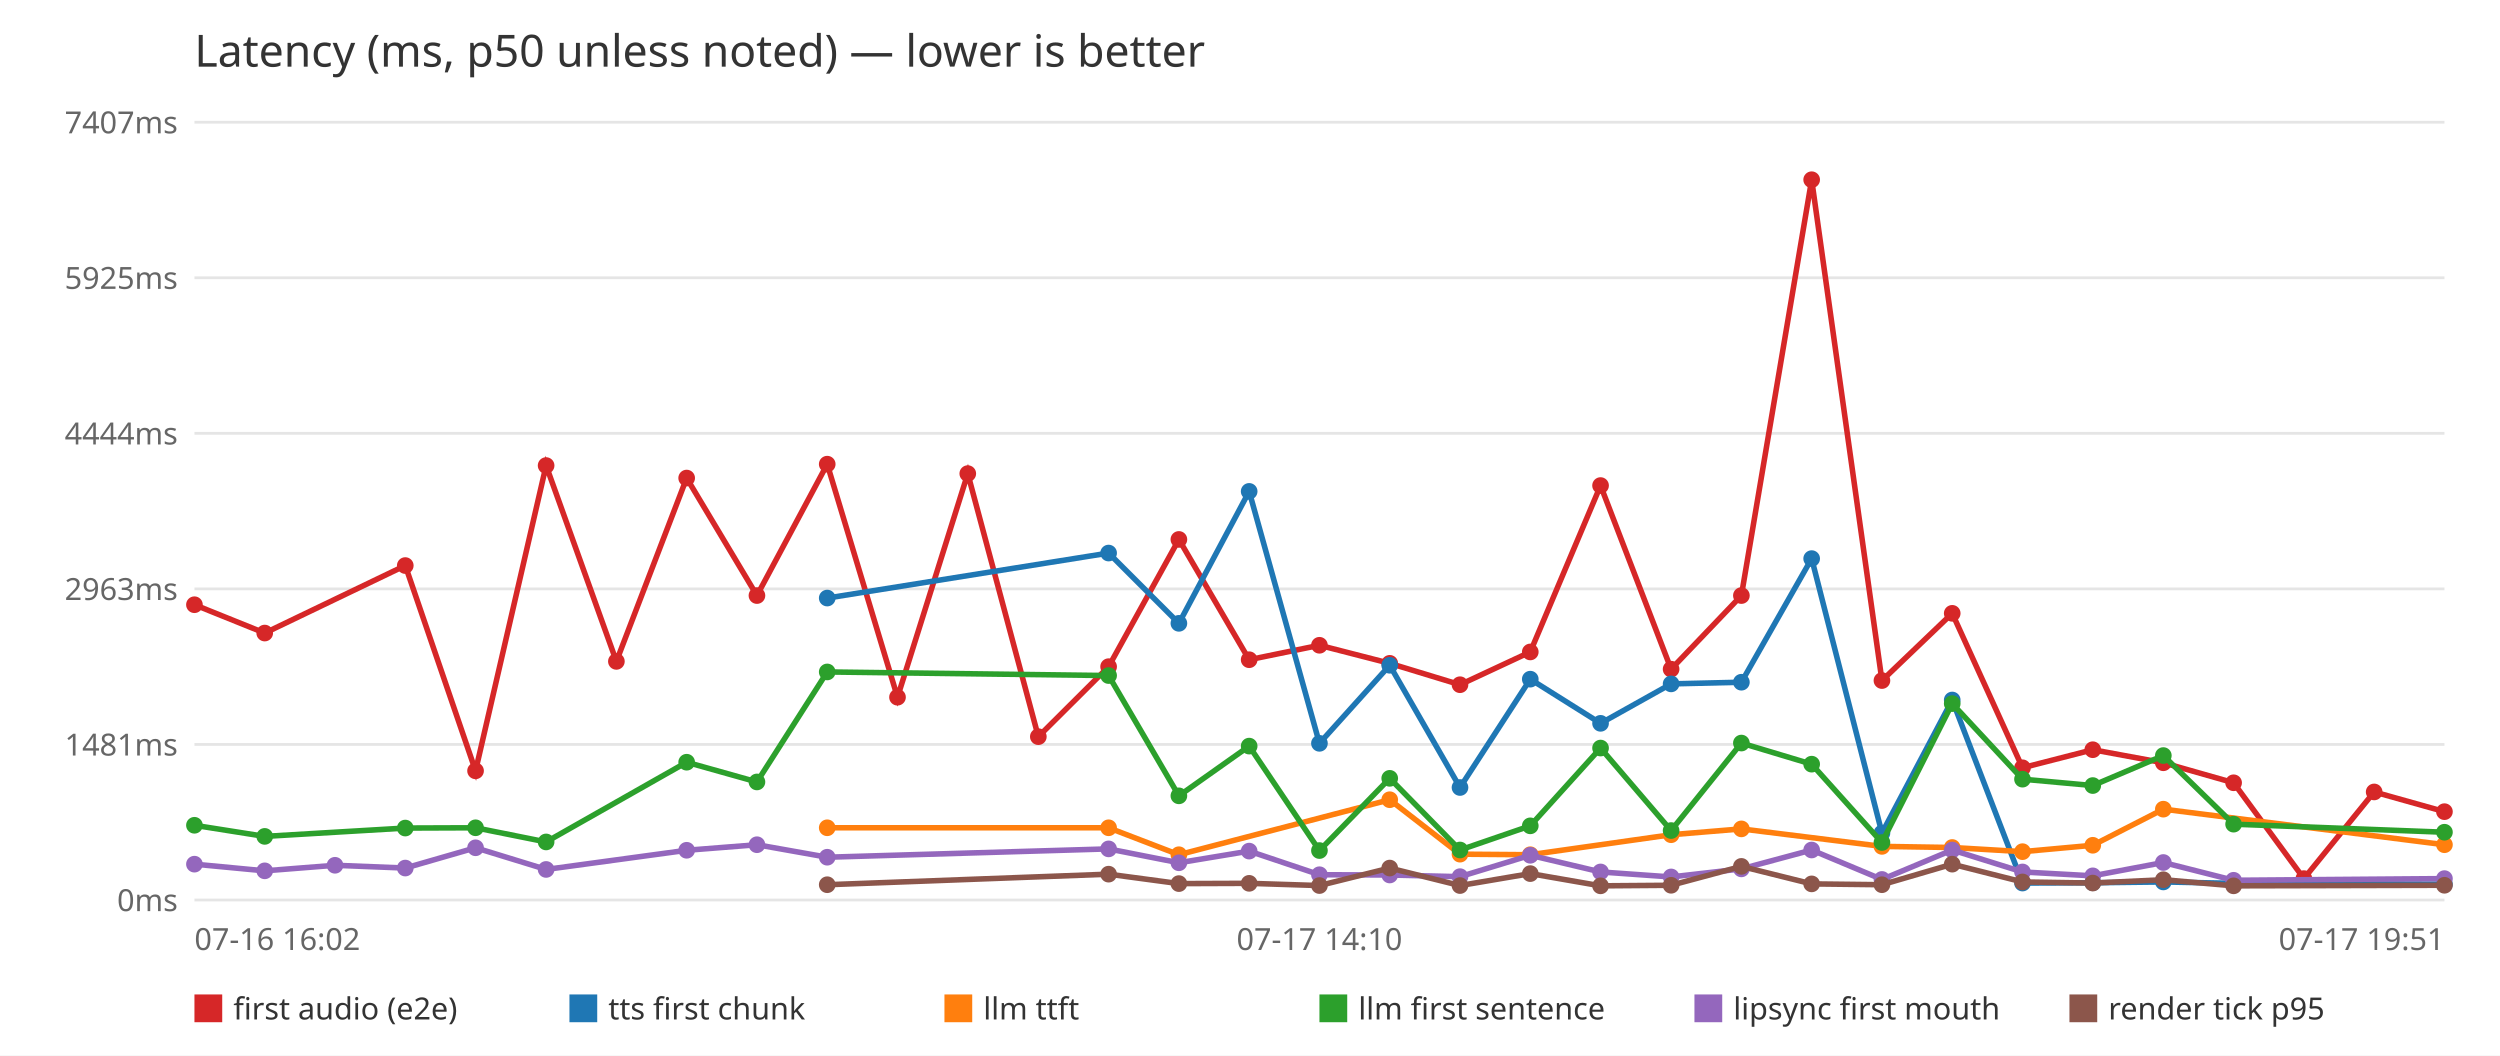
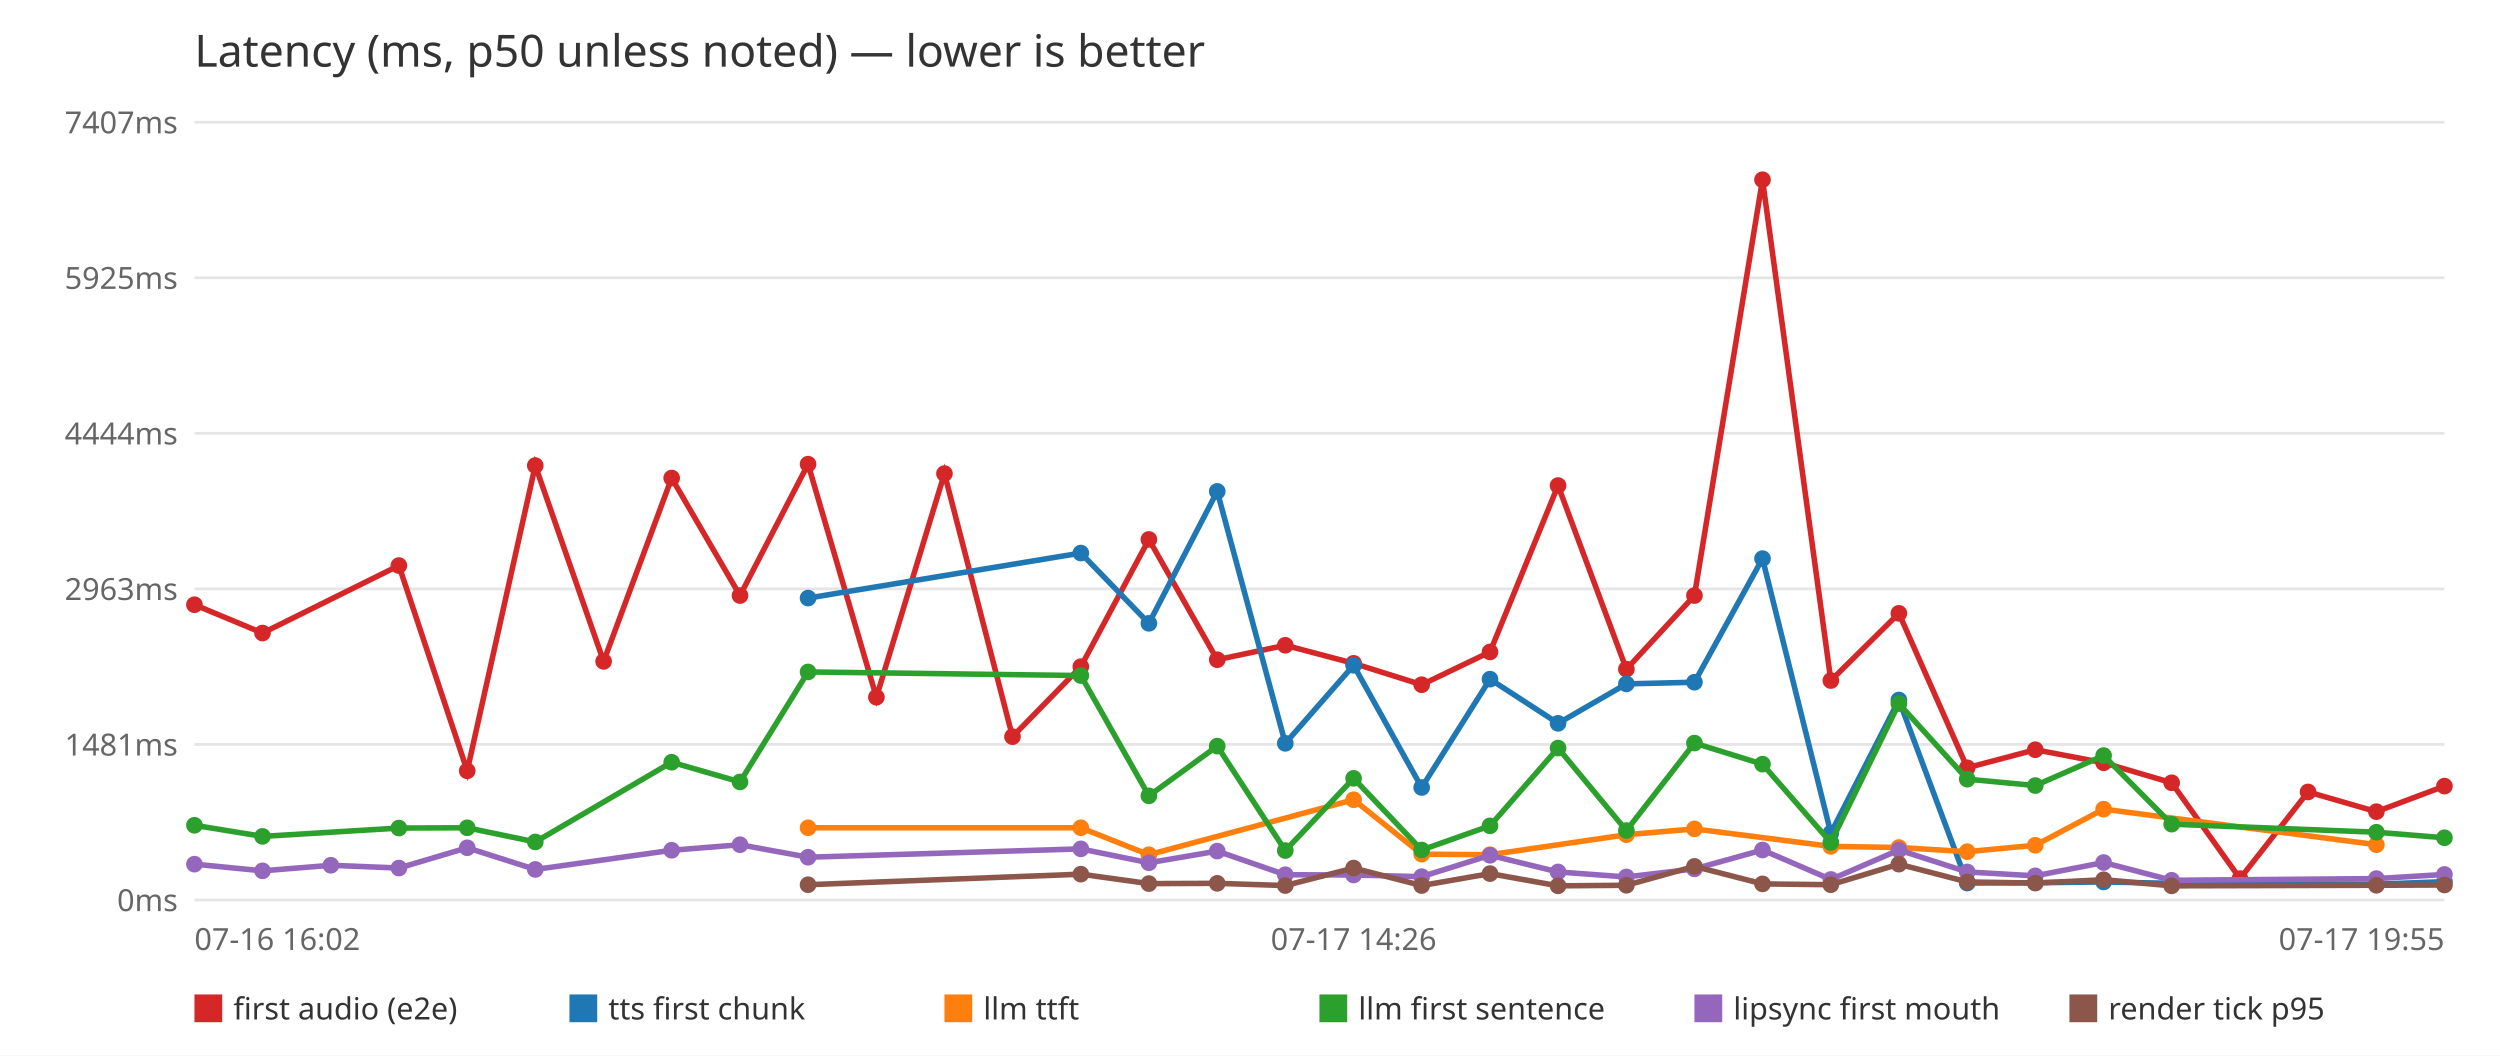
<svg xmlns="http://www.w3.org/2000/svg" width="900" height="380" viewBox="0 0 900 380" font-family="sans-serif">
  <rect width="900" height="380" fill="white" />
  <text x="70" y="24" font-size="16" fill="#333">Latency (ms, p50 unless noted) — lower is better</text>
  <line x1="70" y1="324.0" x2="880" y2="324.0" stroke="#e5e5e5" />
  <text x="64" y="328.0" font-size="11" fill="#666" text-anchor="end">0ms</text>
  <line x1="70" y1="268.0" x2="880" y2="268.0" stroke="#e5e5e5" />
  <text x="64" y="272.0" font-size="11" fill="#666" text-anchor="end">1481ms</text>
  <line x1="70" y1="212.0" x2="880" y2="212.0" stroke="#e5e5e5" />
  <text x="64" y="216.0" font-size="11" fill="#666" text-anchor="end">2963ms</text>
  <line x1="70" y1="156.0" x2="880" y2="156.0" stroke="#e5e5e5" />
  <text x="64" y="160.0" font-size="11" fill="#666" text-anchor="end">4444ms</text>
  <line x1="70" y1="100.0" x2="880" y2="100.0" stroke="#e5e5e5" />
  <text x="64" y="104.0" font-size="11" fill="#666" text-anchor="end">5925ms</text>
  <line x1="70" y1="44.0" x2="880" y2="44.0" stroke="#e5e5e5" />
  <text x="64" y="48.0" font-size="11" fill="#666" text-anchor="end">7407ms</text>
  <text x="70.0" y="342" font-size="11" fill="#666" text-anchor="start">07-16 16:02</text>
-   <text x="475.0" y="342" font-size="11" fill="#666" text-anchor="middle">07-17 14:10</text>
-   <text x="880.0" y="342" font-size="11" fill="#666" text-anchor="end">07-17 19:51</text>
-   <polyline points="70.0,217.7 95.3,227.9 145.9,203.6 171.2,277.5 196.6,167.6 221.9,238.1 247.2,172.1 272.5,214.4 297.8,167.1 323.1,251.0 348.4,170.5 373.8,265.2 399.1,240.0 424.4,194.2 449.7,237.5 475.0,232.3 500.3,238.8 525.6,246.5 550.9,234.7 576.2,174.8 601.6,240.9 626.9,214.4 652.2,64.7 677.5,245.0 702.8,220.8 728.1,276.4 753.4,269.9 778.8,274.6 804.1,281.8 829.4,316.3 854.7,285.1 880.0,292.2" fill="none" stroke="#d62728" stroke-width="2" />
+   <text x="487.3" y="342" font-size="11" fill="#666" text-anchor="middle">07-17 14:26</text>
+   <text x="880.0" y="342" font-size="11" fill="#666" text-anchor="end">07-17 19:55</text>
+   <polyline points="70.0,217.7 94.5,227.9 143.6,203.6 168.2,277.5 192.7,167.6 217.3,238.1 241.8,172.1 266.4,214.4 290.9,167.1 315.5,251.0 340.0,170.5 364.5,265.2 389.1,240.0 413.6,194.2 438.2,237.5 462.7,232.3 487.3,238.8 511.8,246.5 536.4,234.7 560.9,174.8 585.5,240.9 610.0,214.4 634.5,64.7 659.1,245.0 683.6,220.8 708.2,276.4 732.7,269.9 757.3,274.6 781.8,281.8 806.4,316.3 830.9,285.1 855.5,292.2 880.0,283.0" fill="none" stroke="#d62728" stroke-width="2" />
  <circle cx="70.0" cy="217.7" r="3" fill="#d62728" />
-   <circle cx="95.3" cy="227.9" r="3" fill="#d62728" />
-   <circle cx="145.9" cy="203.6" r="3" fill="#d62728" />
-   <circle cx="171.2" cy="277.5" r="3" fill="#d62728" />
-   <circle cx="196.6" cy="167.6" r="3" fill="#d62728" />
-   <circle cx="221.9" cy="238.1" r="3" fill="#d62728" />
-   <circle cx="247.2" cy="172.1" r="3" fill="#d62728" />
-   <circle cx="272.5" cy="214.4" r="3" fill="#d62728" />
-   <circle cx="297.8" cy="167.1" r="3" fill="#d62728" />
-   <circle cx="323.1" cy="251.0" r="3" fill="#d62728" />
-   <circle cx="348.4" cy="170.5" r="3" fill="#d62728" />
-   <circle cx="373.8" cy="265.2" r="3" fill="#d62728" />
-   <circle cx="399.1" cy="240.0" r="3" fill="#d62728" />
-   <circle cx="424.4" cy="194.2" r="3" fill="#d62728" />
-   <circle cx="449.7" cy="237.5" r="3" fill="#d62728" />
-   <circle cx="475.0" cy="232.3" r="3" fill="#d62728" />
-   <circle cx="500.3" cy="238.8" r="3" fill="#d62728" />
-   <circle cx="525.6" cy="246.5" r="3" fill="#d62728" />
-   <circle cx="550.9" cy="234.7" r="3" fill="#d62728" />
-   <circle cx="576.2" cy="174.8" r="3" fill="#d62728" />
-   <circle cx="601.6" cy="240.9" r="3" fill="#d62728" />
-   <circle cx="626.9" cy="214.4" r="3" fill="#d62728" />
-   <circle cx="652.2" cy="64.7" r="3" fill="#d62728" />
-   <circle cx="677.5" cy="245.0" r="3" fill="#d62728" />
-   <circle cx="702.8" cy="220.8" r="3" fill="#d62728" />
-   <circle cx="728.1" cy="276.4" r="3" fill="#d62728" />
-   <circle cx="753.4" cy="269.9" r="3" fill="#d62728" />
-   <circle cx="778.8" cy="274.6" r="3" fill="#d62728" />
-   <circle cx="804.1" cy="281.8" r="3" fill="#d62728" />
-   <circle cx="829.4" cy="316.3" r="3" fill="#d62728" />
-   <circle cx="854.7" cy="285.1" r="3" fill="#d62728" />
-   <circle cx="880.0" cy="292.2" r="3" fill="#d62728" />
+   <circle cx="94.5" cy="227.9" r="3" fill="#d62728" />
+   <circle cx="143.6" cy="203.6" r="3" fill="#d62728" />
+   <circle cx="168.2" cy="277.5" r="3" fill="#d62728" />
+   <circle cx="192.7" cy="167.6" r="3" fill="#d62728" />
+   <circle cx="217.3" cy="238.1" r="3" fill="#d62728" />
+   <circle cx="241.8" cy="172.1" r="3" fill="#d62728" />
+   <circle cx="266.4" cy="214.4" r="3" fill="#d62728" />
+   <circle cx="290.9" cy="167.1" r="3" fill="#d62728" />
+   <circle cx="315.5" cy="251.0" r="3" fill="#d62728" />
+   <circle cx="340.0" cy="170.5" r="3" fill="#d62728" />
+   <circle cx="364.5" cy="265.2" r="3" fill="#d62728" />
+   <circle cx="389.1" cy="240.0" r="3" fill="#d62728" />
+   <circle cx="413.6" cy="194.2" r="3" fill="#d62728" />
+   <circle cx="438.2" cy="237.5" r="3" fill="#d62728" />
+   <circle cx="462.7" cy="232.3" r="3" fill="#d62728" />
+   <circle cx="487.3" cy="238.8" r="3" fill="#d62728" />
+   <circle cx="511.8" cy="246.5" r="3" fill="#d62728" />
+   <circle cx="536.4" cy="234.7" r="3" fill="#d62728" />
+   <circle cx="560.9" cy="174.8" r="3" fill="#d62728" />
+   <circle cx="585.5" cy="240.9" r="3" fill="#d62728" />
+   <circle cx="610.0" cy="214.4" r="3" fill="#d62728" />
+   <circle cx="634.5" cy="64.7" r="3" fill="#d62728" />
+   <circle cx="659.1" cy="245.0" r="3" fill="#d62728" />
+   <circle cx="683.6" cy="220.8" r="3" fill="#d62728" />
+   <circle cx="708.2" cy="276.4" r="3" fill="#d62728" />
+   <circle cx="732.7" cy="269.9" r="3" fill="#d62728" />
+   <circle cx="757.3" cy="274.6" r="3" fill="#d62728" />
+   <circle cx="781.8" cy="281.8" r="3" fill="#d62728" />
+   <circle cx="806.4" cy="316.3" r="3" fill="#d62728" />
+   <circle cx="830.9" cy="285.1" r="3" fill="#d62728" />
+   <circle cx="855.5" cy="292.2" r="3" fill="#d62728" />
+   <circle cx="880.0" cy="283.0" r="3" fill="#d62728" />
  <rect x="70.0" y="358" width="10" height="10" fill="#d62728" />
  <text x="84.0" y="367" font-size="11" fill="#333">first audio (e2e)</text>
-   <polyline points="297.8,215.3 399.1,199.1 424.4,224.4 449.7,176.9 475.0,267.6 500.3,239.5 525.6,283.5 550.9,244.5 576.2,260.4 601.6,246.2 626.9,245.6 652.2,201.1 677.5,299.9 702.8,252.0 728.1,317.9 753.4,317.8 778.8,317.5 804.1,318.0 880.0,318.3" fill="none" stroke="#1f77b4" stroke-width="2" />
-   <circle cx="297.8" cy="215.3" r="3" fill="#1f77b4" />
-   <circle cx="399.1" cy="199.1" r="3" fill="#1f77b4" />
-   <circle cx="424.4" cy="224.4" r="3" fill="#1f77b4" />
-   <circle cx="449.7" cy="176.9" r="3" fill="#1f77b4" />
-   <circle cx="475.0" cy="267.6" r="3" fill="#1f77b4" />
-   <circle cx="500.3" cy="239.5" r="3" fill="#1f77b4" />
-   <circle cx="525.6" cy="283.5" r="3" fill="#1f77b4" />
-   <circle cx="550.9" cy="244.5" r="3" fill="#1f77b4" />
-   <circle cx="576.2" cy="260.4" r="3" fill="#1f77b4" />
-   <circle cx="601.6" cy="246.2" r="3" fill="#1f77b4" />
-   <circle cx="626.9" cy="245.6" r="3" fill="#1f77b4" />
-   <circle cx="652.2" cy="201.1" r="3" fill="#1f77b4" />
-   <circle cx="677.5" cy="299.9" r="3" fill="#1f77b4" />
-   <circle cx="702.8" cy="252.0" r="3" fill="#1f77b4" />
-   <circle cx="728.1" cy="317.9" r="3" fill="#1f77b4" />
-   <circle cx="753.4" cy="317.8" r="3" fill="#1f77b4" />
-   <circle cx="778.8" cy="317.5" r="3" fill="#1f77b4" />
-   <circle cx="804.1" cy="318.0" r="3" fill="#1f77b4" />
-   <circle cx="880.0" cy="318.3" r="3" fill="#1f77b4" />
+   <polyline points="290.9,215.3 389.1,199.1 413.6,224.4 438.2,176.9 462.7,267.6 487.3,239.5 511.8,283.5 536.4,244.5 560.9,260.4 585.5,246.2 610.0,245.6 634.5,201.1 659.1,299.9 683.6,252.0 708.2,317.9 732.7,317.8 757.3,317.5 781.8,318.0 855.5,318.3 880.0,317.4" fill="none" stroke="#1f77b4" stroke-width="2" />
+   <circle cx="290.9" cy="215.3" r="3" fill="#1f77b4" />
+   <circle cx="389.1" cy="199.1" r="3" fill="#1f77b4" />
+   <circle cx="413.6" cy="224.4" r="3" fill="#1f77b4" />
+   <circle cx="438.2" cy="176.9" r="3" fill="#1f77b4" />
+   <circle cx="462.7" cy="267.6" r="3" fill="#1f77b4" />
+   <circle cx="487.3" cy="239.5" r="3" fill="#1f77b4" />
+   <circle cx="511.8" cy="283.5" r="3" fill="#1f77b4" />
+   <circle cx="536.4" cy="244.5" r="3" fill="#1f77b4" />
+   <circle cx="560.9" cy="260.4" r="3" fill="#1f77b4" />
+   <circle cx="585.5" cy="246.2" r="3" fill="#1f77b4" />
+   <circle cx="610.0" cy="245.6" r="3" fill="#1f77b4" />
+   <circle cx="634.5" cy="201.1" r="3" fill="#1f77b4" />
+   <circle cx="659.1" cy="299.9" r="3" fill="#1f77b4" />
+   <circle cx="683.6" cy="252.0" r="3" fill="#1f77b4" />
+   <circle cx="708.2" cy="317.9" r="3" fill="#1f77b4" />
+   <circle cx="732.7" cy="317.8" r="3" fill="#1f77b4" />
+   <circle cx="757.3" cy="317.5" r="3" fill="#1f77b4" />
+   <circle cx="781.8" cy="318.0" r="3" fill="#1f77b4" />
+   <circle cx="855.5" cy="318.3" r="3" fill="#1f77b4" />
+   <circle cx="880.0" cy="317.4" r="3" fill="#1f77b4" />
  <rect x="205.0" y="358" width="10" height="10" fill="#1f77b4" />
  <text x="219.0" y="367" font-size="11" fill="#333">tts first chunk</text>
-   <polyline points="297.8,298.0 399.1,298.0 424.4,307.7 500.3,287.9 525.6,307.5 550.9,307.7 601.6,300.5 626.9,298.4 677.5,304.7 702.8,305.1 728.1,306.6 753.4,304.3 778.8,291.3 880.0,304.1" fill="none" stroke="#ff7f0e" stroke-width="2" />
-   <circle cx="297.8" cy="298.0" r="3" fill="#ff7f0e" />
-   <circle cx="399.1" cy="298.0" r="3" fill="#ff7f0e" />
-   <circle cx="424.4" cy="307.7" r="3" fill="#ff7f0e" />
-   <circle cx="500.3" cy="287.9" r="3" fill="#ff7f0e" />
-   <circle cx="525.6" cy="307.5" r="3" fill="#ff7f0e" />
-   <circle cx="550.9" cy="307.7" r="3" fill="#ff7f0e" />
-   <circle cx="601.6" cy="300.5" r="3" fill="#ff7f0e" />
-   <circle cx="626.9" cy="298.4" r="3" fill="#ff7f0e" />
-   <circle cx="677.5" cy="304.7" r="3" fill="#ff7f0e" />
-   <circle cx="702.8" cy="305.1" r="3" fill="#ff7f0e" />
-   <circle cx="728.1" cy="306.6" r="3" fill="#ff7f0e" />
-   <circle cx="753.4" cy="304.3" r="3" fill="#ff7f0e" />
-   <circle cx="778.8" cy="291.3" r="3" fill="#ff7f0e" />
-   <circle cx="880.0" cy="304.1" r="3" fill="#ff7f0e" />
+   <polyline points="290.9,298.0 389.1,298.0 413.6,307.7 487.3,287.9 511.8,307.5 536.4,307.7 585.5,300.5 610.0,298.4 659.1,304.7 683.6,305.1 708.2,306.6 732.7,304.3 757.3,291.3 855.5,304.1" fill="none" stroke="#ff7f0e" stroke-width="2" />
+   <circle cx="290.9" cy="298.0" r="3" fill="#ff7f0e" />
+   <circle cx="389.1" cy="298.0" r="3" fill="#ff7f0e" />
+   <circle cx="413.6" cy="307.7" r="3" fill="#ff7f0e" />
+   <circle cx="487.3" cy="287.9" r="3" fill="#ff7f0e" />
+   <circle cx="511.8" cy="307.5" r="3" fill="#ff7f0e" />
+   <circle cx="536.4" cy="307.7" r="3" fill="#ff7f0e" />
+   <circle cx="585.5" cy="300.5" r="3" fill="#ff7f0e" />
+   <circle cx="610.0" cy="298.4" r="3" fill="#ff7f0e" />
+   <circle cx="659.1" cy="304.7" r="3" fill="#ff7f0e" />
+   <circle cx="683.6" cy="305.1" r="3" fill="#ff7f0e" />
+   <circle cx="708.2" cy="306.6" r="3" fill="#ff7f0e" />
+   <circle cx="732.7" cy="304.3" r="3" fill="#ff7f0e" />
+   <circle cx="757.3" cy="291.3" r="3" fill="#ff7f0e" />
+   <circle cx="855.5" cy="304.1" r="3" fill="#ff7f0e" />
  <rect x="340.0" y="358" width="10" height="10" fill="#ff7f0e" />
  <text x="354.0" y="367" font-size="11" fill="#333">llm ttft</text>
-   <polyline points="70.0,297.1 95.3,301.1 145.9,298.1 171.2,298.0 196.6,303.1 247.2,274.4 272.5,281.5 297.8,241.9 399.1,243.2 424.4,286.5 449.7,268.6 475.0,306.2 500.3,280.2 525.6,306.0 550.9,297.3 576.2,269.3 601.6,299.0 626.9,267.5 652.2,275.1 677.5,303.3 702.8,253.3 728.1,280.5 753.4,282.8 778.8,272.0 804.1,296.7 880.0,299.6" fill="none" stroke="#2ca02c" stroke-width="2" />
+   <polyline points="70.0,297.1 94.5,301.1 143.6,298.1 168.2,298.0 192.7,303.1 241.8,274.4 266.4,281.5 290.9,241.9 389.1,243.2 413.6,286.5 438.2,268.6 462.7,306.2 487.3,280.2 511.8,306.0 536.4,297.3 560.9,269.3 585.5,299.0 610.0,267.5 634.5,275.1 659.1,303.3 683.6,253.3 708.2,280.5 732.7,282.8 757.3,272.0 781.8,296.7 855.5,299.6 880.0,301.6" fill="none" stroke="#2ca02c" stroke-width="2" />
  <circle cx="70.0" cy="297.1" r="3" fill="#2ca02c" />
-   <circle cx="95.3" cy="301.1" r="3" fill="#2ca02c" />
-   <circle cx="145.9" cy="298.1" r="3" fill="#2ca02c" />
-   <circle cx="171.2" cy="298.0" r="3" fill="#2ca02c" />
-   <circle cx="196.6" cy="303.1" r="3" fill="#2ca02c" />
-   <circle cx="247.2" cy="274.4" r="3" fill="#2ca02c" />
-   <circle cx="272.5" cy="281.5" r="3" fill="#2ca02c" />
-   <circle cx="297.8" cy="241.9" r="3" fill="#2ca02c" />
-   <circle cx="399.1" cy="243.2" r="3" fill="#2ca02c" />
-   <circle cx="424.4" cy="286.5" r="3" fill="#2ca02c" />
-   <circle cx="449.7" cy="268.6" r="3" fill="#2ca02c" />
-   <circle cx="475.0" cy="306.2" r="3" fill="#2ca02c" />
-   <circle cx="500.3" cy="280.2" r="3" fill="#2ca02c" />
-   <circle cx="525.6" cy="306.0" r="3" fill="#2ca02c" />
-   <circle cx="550.9" cy="297.3" r="3" fill="#2ca02c" />
-   <circle cx="576.2" cy="269.3" r="3" fill="#2ca02c" />
-   <circle cx="601.6" cy="299.0" r="3" fill="#2ca02c" />
-   <circle cx="626.9" cy="267.5" r="3" fill="#2ca02c" />
-   <circle cx="652.2" cy="275.1" r="3" fill="#2ca02c" />
-   <circle cx="677.5" cy="303.3" r="3" fill="#2ca02c" />
-   <circle cx="702.8" cy="253.3" r="3" fill="#2ca02c" />
-   <circle cx="728.1" cy="280.5" r="3" fill="#2ca02c" />
-   <circle cx="753.4" cy="282.8" r="3" fill="#2ca02c" />
-   <circle cx="778.8" cy="272.0" r="3" fill="#2ca02c" />
-   <circle cx="804.1" cy="296.7" r="3" fill="#2ca02c" />
-   <circle cx="880.0" cy="299.6" r="3" fill="#2ca02c" />
+   <circle cx="94.5" cy="301.1" r="3" fill="#2ca02c" />
+   <circle cx="143.6" cy="298.1" r="3" fill="#2ca02c" />
+   <circle cx="168.2" cy="298.0" r="3" fill="#2ca02c" />
+   <circle cx="192.7" cy="303.1" r="3" fill="#2ca02c" />
+   <circle cx="241.8" cy="274.4" r="3" fill="#2ca02c" />
+   <circle cx="266.4" cy="281.5" r="3" fill="#2ca02c" />
+   <circle cx="290.9" cy="241.9" r="3" fill="#2ca02c" />
+   <circle cx="389.1" cy="243.2" r="3" fill="#2ca02c" />
+   <circle cx="413.6" cy="286.5" r="3" fill="#2ca02c" />
+   <circle cx="438.2" cy="268.6" r="3" fill="#2ca02c" />
+   <circle cx="462.7" cy="306.2" r="3" fill="#2ca02c" />
+   <circle cx="487.3" cy="280.2" r="3" fill="#2ca02c" />
+   <circle cx="511.8" cy="306.0" r="3" fill="#2ca02c" />
+   <circle cx="536.4" cy="297.3" r="3" fill="#2ca02c" />
+   <circle cx="560.9" cy="269.3" r="3" fill="#2ca02c" />
+   <circle cx="585.5" cy="299.0" r="3" fill="#2ca02c" />
+   <circle cx="610.0" cy="267.5" r="3" fill="#2ca02c" />
+   <circle cx="634.5" cy="275.1" r="3" fill="#2ca02c" />
+   <circle cx="659.1" cy="303.3" r="3" fill="#2ca02c" />
+   <circle cx="683.6" cy="253.3" r="3" fill="#2ca02c" />
+   <circle cx="708.2" cy="280.5" r="3" fill="#2ca02c" />
+   <circle cx="732.7" cy="282.8" r="3" fill="#2ca02c" />
+   <circle cx="757.3" cy="272.0" r="3" fill="#2ca02c" />
+   <circle cx="781.8" cy="296.7" r="3" fill="#2ca02c" />
+   <circle cx="855.5" cy="299.6" r="3" fill="#2ca02c" />
+   <circle cx="880.0" cy="301.6" r="3" fill="#2ca02c" />
  <rect x="475.0" y="358" width="10" height="10" fill="#2ca02c" />
  <text x="489.0" y="367" font-size="11" fill="#333">llm first sentence</text>
-   <polyline points="70.0,311.1 95.3,313.5 120.6,311.5 145.9,312.5 171.2,305.2 196.6,313.0 247.2,306.1 272.5,304.1 297.8,308.6 399.1,305.6 424.4,310.6 449.7,306.4 475.0,314.9 500.3,315.0 525.6,315.6 550.9,307.9 576.2,313.9 601.6,315.7 626.9,312.8 652.2,306.0 677.5,316.6 702.8,306.0 728.1,313.9 753.4,315.3 778.8,310.5 804.1,316.9 880.0,316.3" fill="none" stroke="#9467bd" stroke-width="2" />
+   <polyline points="70.0,311.1 94.5,313.5 119.1,311.5 143.6,312.5 168.2,305.2 192.7,313.0 241.8,306.1 266.4,304.1 290.9,308.6 389.1,305.6 413.6,310.6 438.2,306.4 462.7,314.9 487.3,315.0 511.8,315.6 536.4,307.9 560.9,313.9 585.5,315.7 610.0,312.8 634.5,306.0 659.1,316.6 683.6,306.0 708.2,313.9 732.7,315.3 757.3,310.5 781.8,316.9 855.5,316.3 880.0,314.8" fill="none" stroke="#9467bd" stroke-width="2" />
  <circle cx="70.0" cy="311.1" r="3" fill="#9467bd" />
-   <circle cx="95.3" cy="313.5" r="3" fill="#9467bd" />
-   <circle cx="120.6" cy="311.5" r="3" fill="#9467bd" />
-   <circle cx="145.9" cy="312.5" r="3" fill="#9467bd" />
-   <circle cx="171.2" cy="305.2" r="3" fill="#9467bd" />
-   <circle cx="196.6" cy="313.0" r="3" fill="#9467bd" />
-   <circle cx="247.2" cy="306.1" r="3" fill="#9467bd" />
-   <circle cx="272.5" cy="304.1" r="3" fill="#9467bd" />
-   <circle cx="297.8" cy="308.6" r="3" fill="#9467bd" />
-   <circle cx="399.1" cy="305.6" r="3" fill="#9467bd" />
-   <circle cx="424.4" cy="310.6" r="3" fill="#9467bd" />
-   <circle cx="449.7" cy="306.4" r="3" fill="#9467bd" />
-   <circle cx="475.0" cy="314.9" r="3" fill="#9467bd" />
-   <circle cx="500.3" cy="315.0" r="3" fill="#9467bd" />
-   <circle cx="525.6" cy="315.6" r="3" fill="#9467bd" />
-   <circle cx="550.9" cy="307.9" r="3" fill="#9467bd" />
-   <circle cx="576.2" cy="313.9" r="3" fill="#9467bd" />
-   <circle cx="601.6" cy="315.7" r="3" fill="#9467bd" />
-   <circle cx="626.9" cy="312.8" r="3" fill="#9467bd" />
-   <circle cx="652.2" cy="306.0" r="3" fill="#9467bd" />
-   <circle cx="677.5" cy="316.6" r="3" fill="#9467bd" />
-   <circle cx="702.8" cy="306.0" r="3" fill="#9467bd" />
-   <circle cx="728.1" cy="313.9" r="3" fill="#9467bd" />
-   <circle cx="753.4" cy="315.3" r="3" fill="#9467bd" />
-   <circle cx="778.8" cy="310.5" r="3" fill="#9467bd" />
-   <circle cx="804.1" cy="316.9" r="3" fill="#9467bd" />
-   <circle cx="880.0" cy="316.3" r="3" fill="#9467bd" />
+   <circle cx="94.5" cy="313.5" r="3" fill="#9467bd" />
+   <circle cx="119.1" cy="311.5" r="3" fill="#9467bd" />
+   <circle cx="143.6" cy="312.5" r="3" fill="#9467bd" />
+   <circle cx="168.2" cy="305.2" r="3" fill="#9467bd" />
+   <circle cx="192.7" cy="313.0" r="3" fill="#9467bd" />
+   <circle cx="241.8" cy="306.1" r="3" fill="#9467bd" />
+   <circle cx="266.4" cy="304.1" r="3" fill="#9467bd" />
+   <circle cx="290.9" cy="308.6" r="3" fill="#9467bd" />
+   <circle cx="389.1" cy="305.6" r="3" fill="#9467bd" />
+   <circle cx="413.6" cy="310.6" r="3" fill="#9467bd" />
+   <circle cx="438.2" cy="306.4" r="3" fill="#9467bd" />
+   <circle cx="462.7" cy="314.9" r="3" fill="#9467bd" />
+   <circle cx="487.3" cy="315.0" r="3" fill="#9467bd" />
+   <circle cx="511.8" cy="315.6" r="3" fill="#9467bd" />
+   <circle cx="536.4" cy="307.9" r="3" fill="#9467bd" />
+   <circle cx="560.9" cy="313.9" r="3" fill="#9467bd" />
+   <circle cx="585.5" cy="315.7" r="3" fill="#9467bd" />
+   <circle cx="610.0" cy="312.8" r="3" fill="#9467bd" />
+   <circle cx="634.5" cy="306.0" r="3" fill="#9467bd" />
+   <circle cx="659.1" cy="316.6" r="3" fill="#9467bd" />
+   <circle cx="683.6" cy="306.0" r="3" fill="#9467bd" />
+   <circle cx="708.2" cy="313.9" r="3" fill="#9467bd" />
+   <circle cx="732.7" cy="315.3" r="3" fill="#9467bd" />
+   <circle cx="757.3" cy="310.5" r="3" fill="#9467bd" />
+   <circle cx="781.8" cy="316.9" r="3" fill="#9467bd" />
+   <circle cx="855.5" cy="316.3" r="3" fill="#9467bd" />
+   <circle cx="880.0" cy="314.8" r="3" fill="#9467bd" />
  <rect x="610.0" y="358" width="10" height="10" fill="#9467bd" />
  <text x="624.0" y="367" font-size="11" fill="#333">lipsync first mouth</text>
-   <polyline points="297.8,318.5 399.1,314.7 424.4,318.1 449.7,318.0 475.0,318.8 500.3,312.5 525.6,318.8 550.9,314.5 576.2,318.9 601.6,318.7 626.9,311.9 652.2,318.2 677.5,318.5 702.8,311.1 728.1,317.5 753.4,317.9 778.8,316.7 804.1,318.9 880.0,318.7" fill="none" stroke="#8c564b" stroke-width="2" />
-   <circle cx="297.8" cy="318.5" r="3" fill="#8c564b" />
-   <circle cx="399.1" cy="314.7" r="3" fill="#8c564b" />
-   <circle cx="424.4" cy="318.1" r="3" fill="#8c564b" />
-   <circle cx="449.7" cy="318.0" r="3" fill="#8c564b" />
-   <circle cx="475.0" cy="318.8" r="3" fill="#8c564b" />
-   <circle cx="500.3" cy="312.5" r="3" fill="#8c564b" />
-   <circle cx="525.6" cy="318.8" r="3" fill="#8c564b" />
-   <circle cx="550.9" cy="314.5" r="3" fill="#8c564b" />
-   <circle cx="576.2" cy="318.9" r="3" fill="#8c564b" />
-   <circle cx="601.6" cy="318.7" r="3" fill="#8c564b" />
-   <circle cx="626.9" cy="311.9" r="3" fill="#8c564b" />
-   <circle cx="652.2" cy="318.2" r="3" fill="#8c564b" />
-   <circle cx="677.5" cy="318.5" r="3" fill="#8c564b" />
-   <circle cx="702.8" cy="311.1" r="3" fill="#8c564b" />
-   <circle cx="728.1" cy="317.5" r="3" fill="#8c564b" />
-   <circle cx="753.4" cy="317.9" r="3" fill="#8c564b" />
-   <circle cx="778.8" cy="316.7" r="3" fill="#8c564b" />
-   <circle cx="804.1" cy="318.9" r="3" fill="#8c564b" />
-   <circle cx="880.0" cy="318.7" r="3" fill="#8c564b" />
+   <polyline points="290.9,318.5 389.1,314.7 413.6,318.1 438.2,318.0 462.7,318.8 487.3,312.5 511.8,318.8 536.4,314.5 560.9,318.9 585.5,318.7 610.0,311.9 634.5,318.2 659.1,318.5 683.6,311.1 708.2,317.5 732.7,317.9 757.3,316.7 781.8,318.9 855.5,318.7 880.0,318.6" fill="none" stroke="#8c564b" stroke-width="2" />
+   <circle cx="290.9" cy="318.5" r="3" fill="#8c564b" />
+   <circle cx="389.1" cy="314.7" r="3" fill="#8c564b" />
+   <circle cx="413.6" cy="318.1" r="3" fill="#8c564b" />
+   <circle cx="438.2" cy="318.0" r="3" fill="#8c564b" />
+   <circle cx="462.7" cy="318.8" r="3" fill="#8c564b" />
+   <circle cx="487.3" cy="312.5" r="3" fill="#8c564b" />
+   <circle cx="511.8" cy="318.8" r="3" fill="#8c564b" />
+   <circle cx="536.4" cy="314.5" r="3" fill="#8c564b" />
+   <circle cx="560.9" cy="318.9" r="3" fill="#8c564b" />
+   <circle cx="585.5" cy="318.7" r="3" fill="#8c564b" />
+   <circle cx="610.0" cy="311.9" r="3" fill="#8c564b" />
+   <circle cx="634.5" cy="318.2" r="3" fill="#8c564b" />
+   <circle cx="659.1" cy="318.5" r="3" fill="#8c564b" />
+   <circle cx="683.6" cy="311.1" r="3" fill="#8c564b" />
+   <circle cx="708.2" cy="317.5" r="3" fill="#8c564b" />
+   <circle cx="732.7" cy="317.9" r="3" fill="#8c564b" />
+   <circle cx="757.3" cy="316.7" r="3" fill="#8c564b" />
+   <circle cx="781.8" cy="318.9" r="3" fill="#8c564b" />
+   <circle cx="855.5" cy="318.7" r="3" fill="#8c564b" />
+   <circle cx="880.0" cy="318.6" r="3" fill="#8c564b" />
  <rect x="745.0" y="358" width="10" height="10" fill="#8c564b" />
  <text x="759.0" y="367" font-size="11" fill="#333">render tick p95</text>
</svg>
